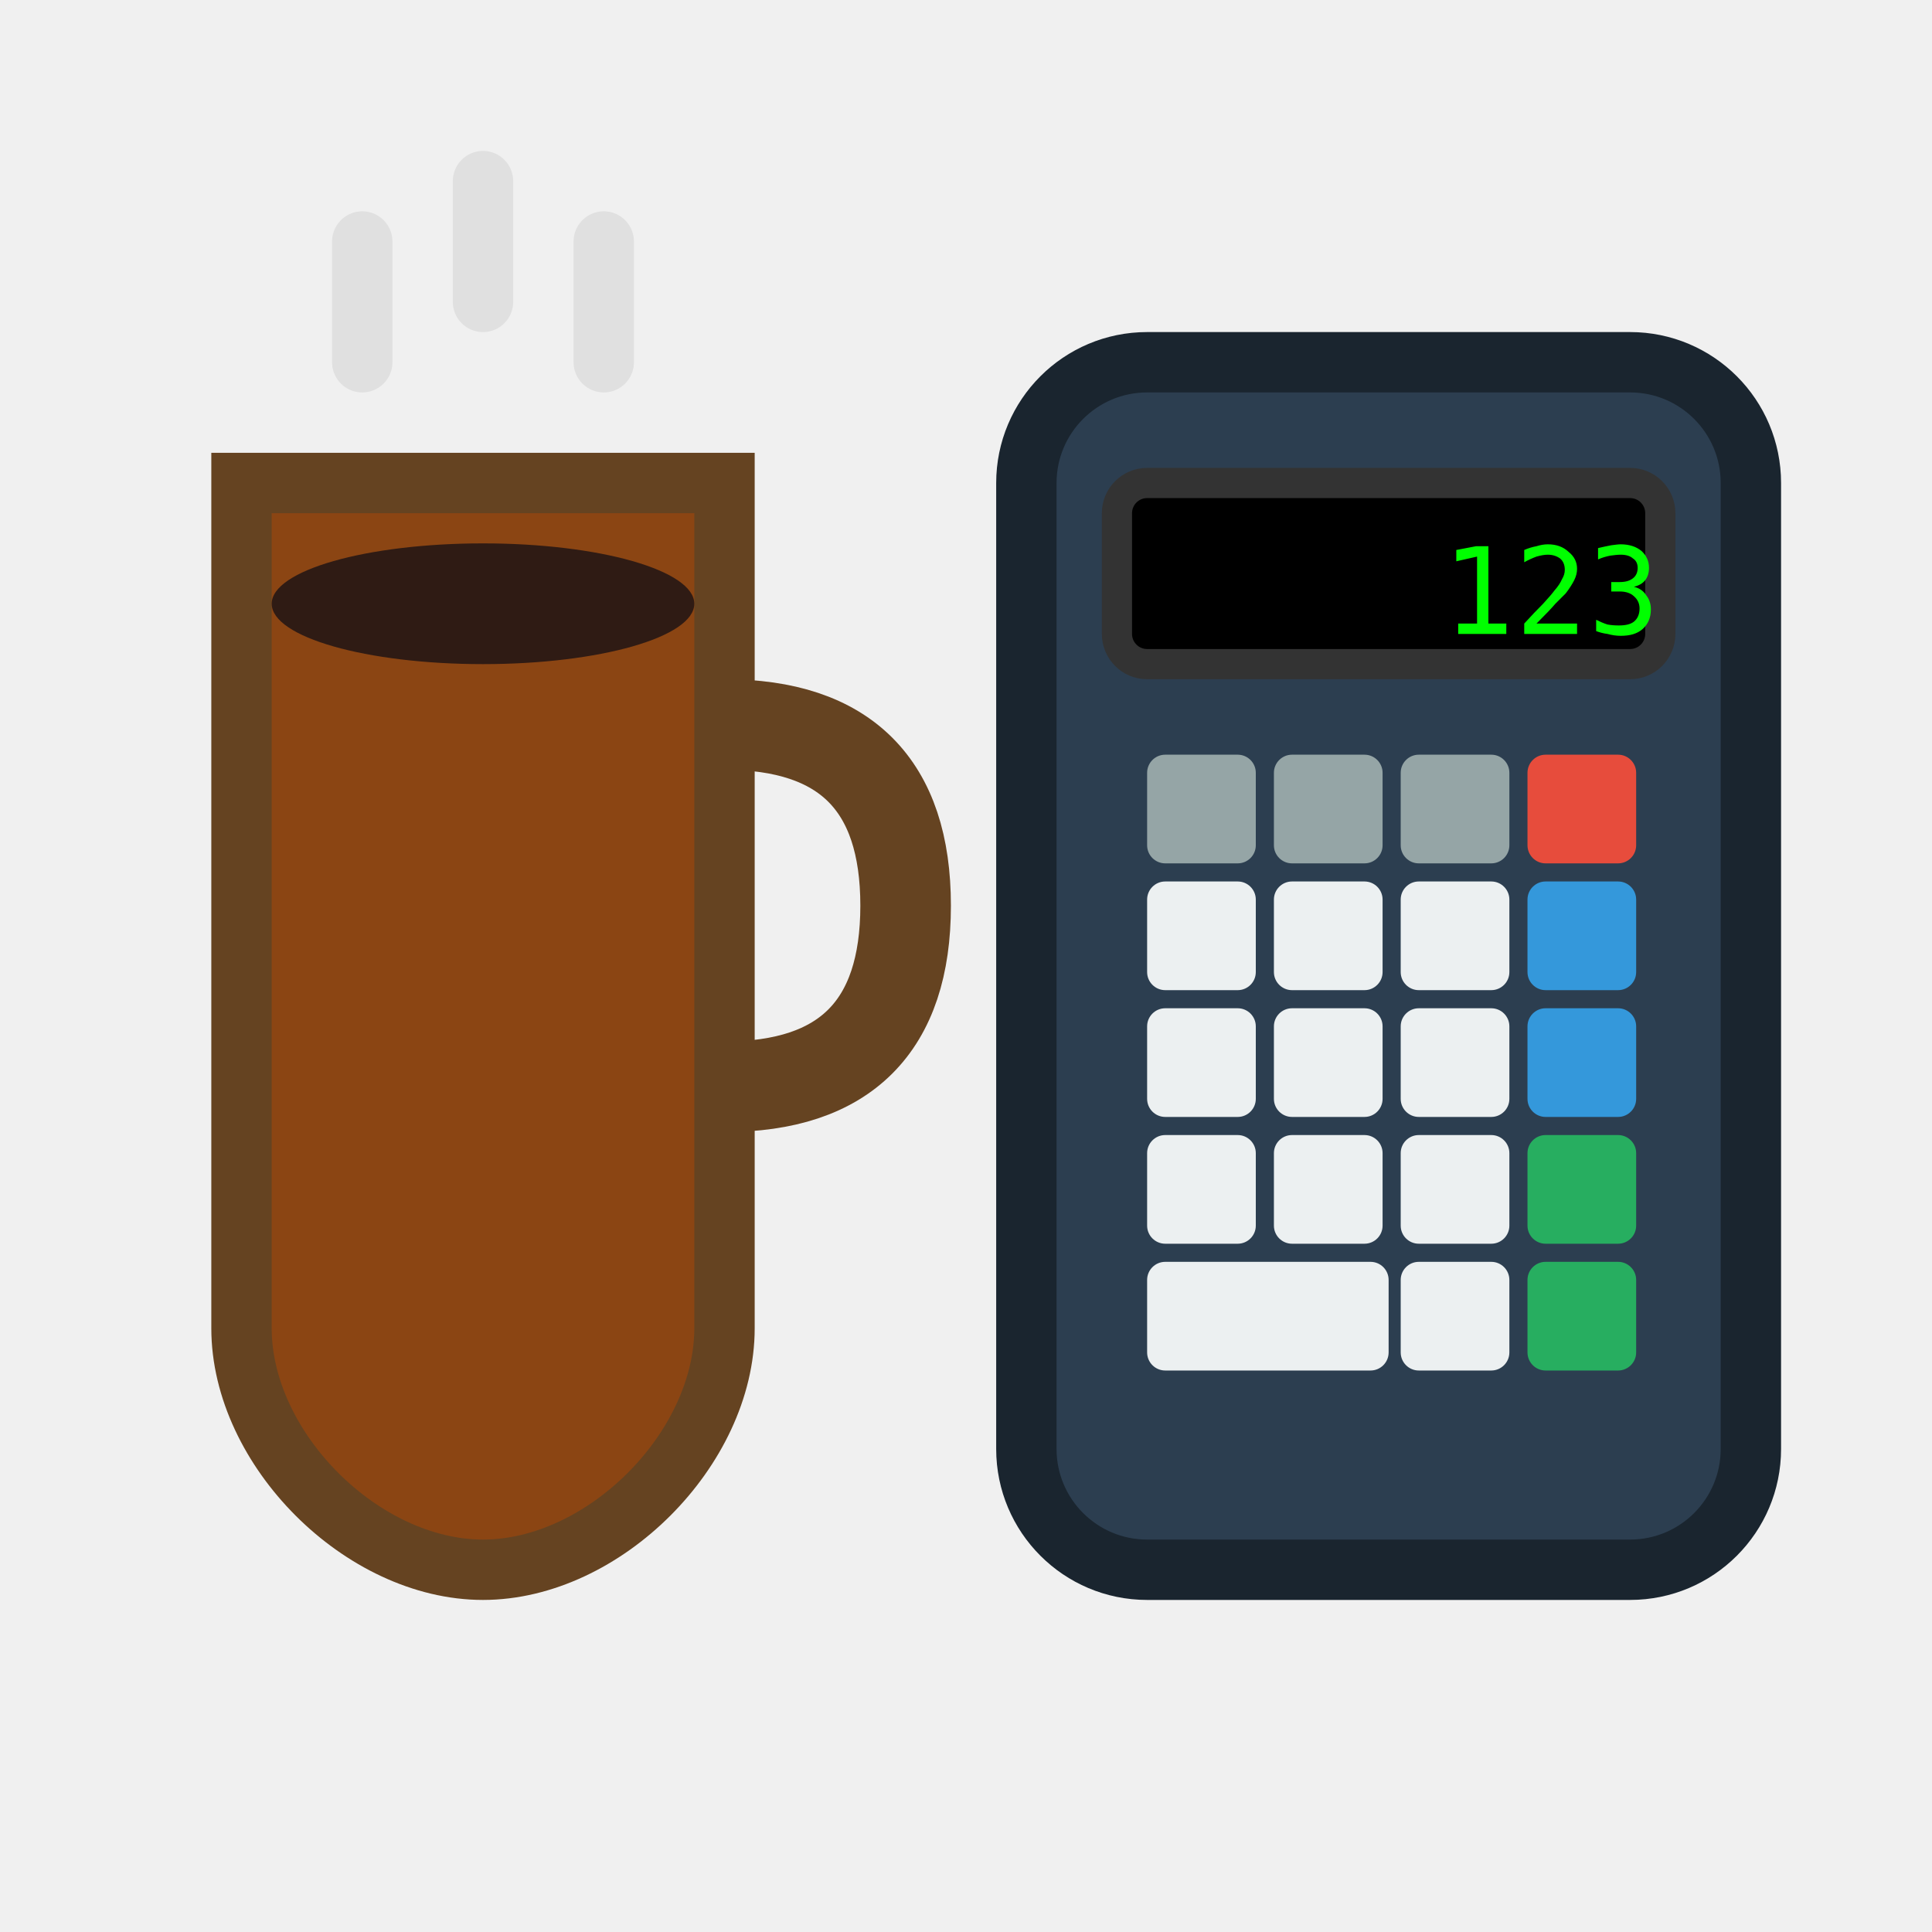
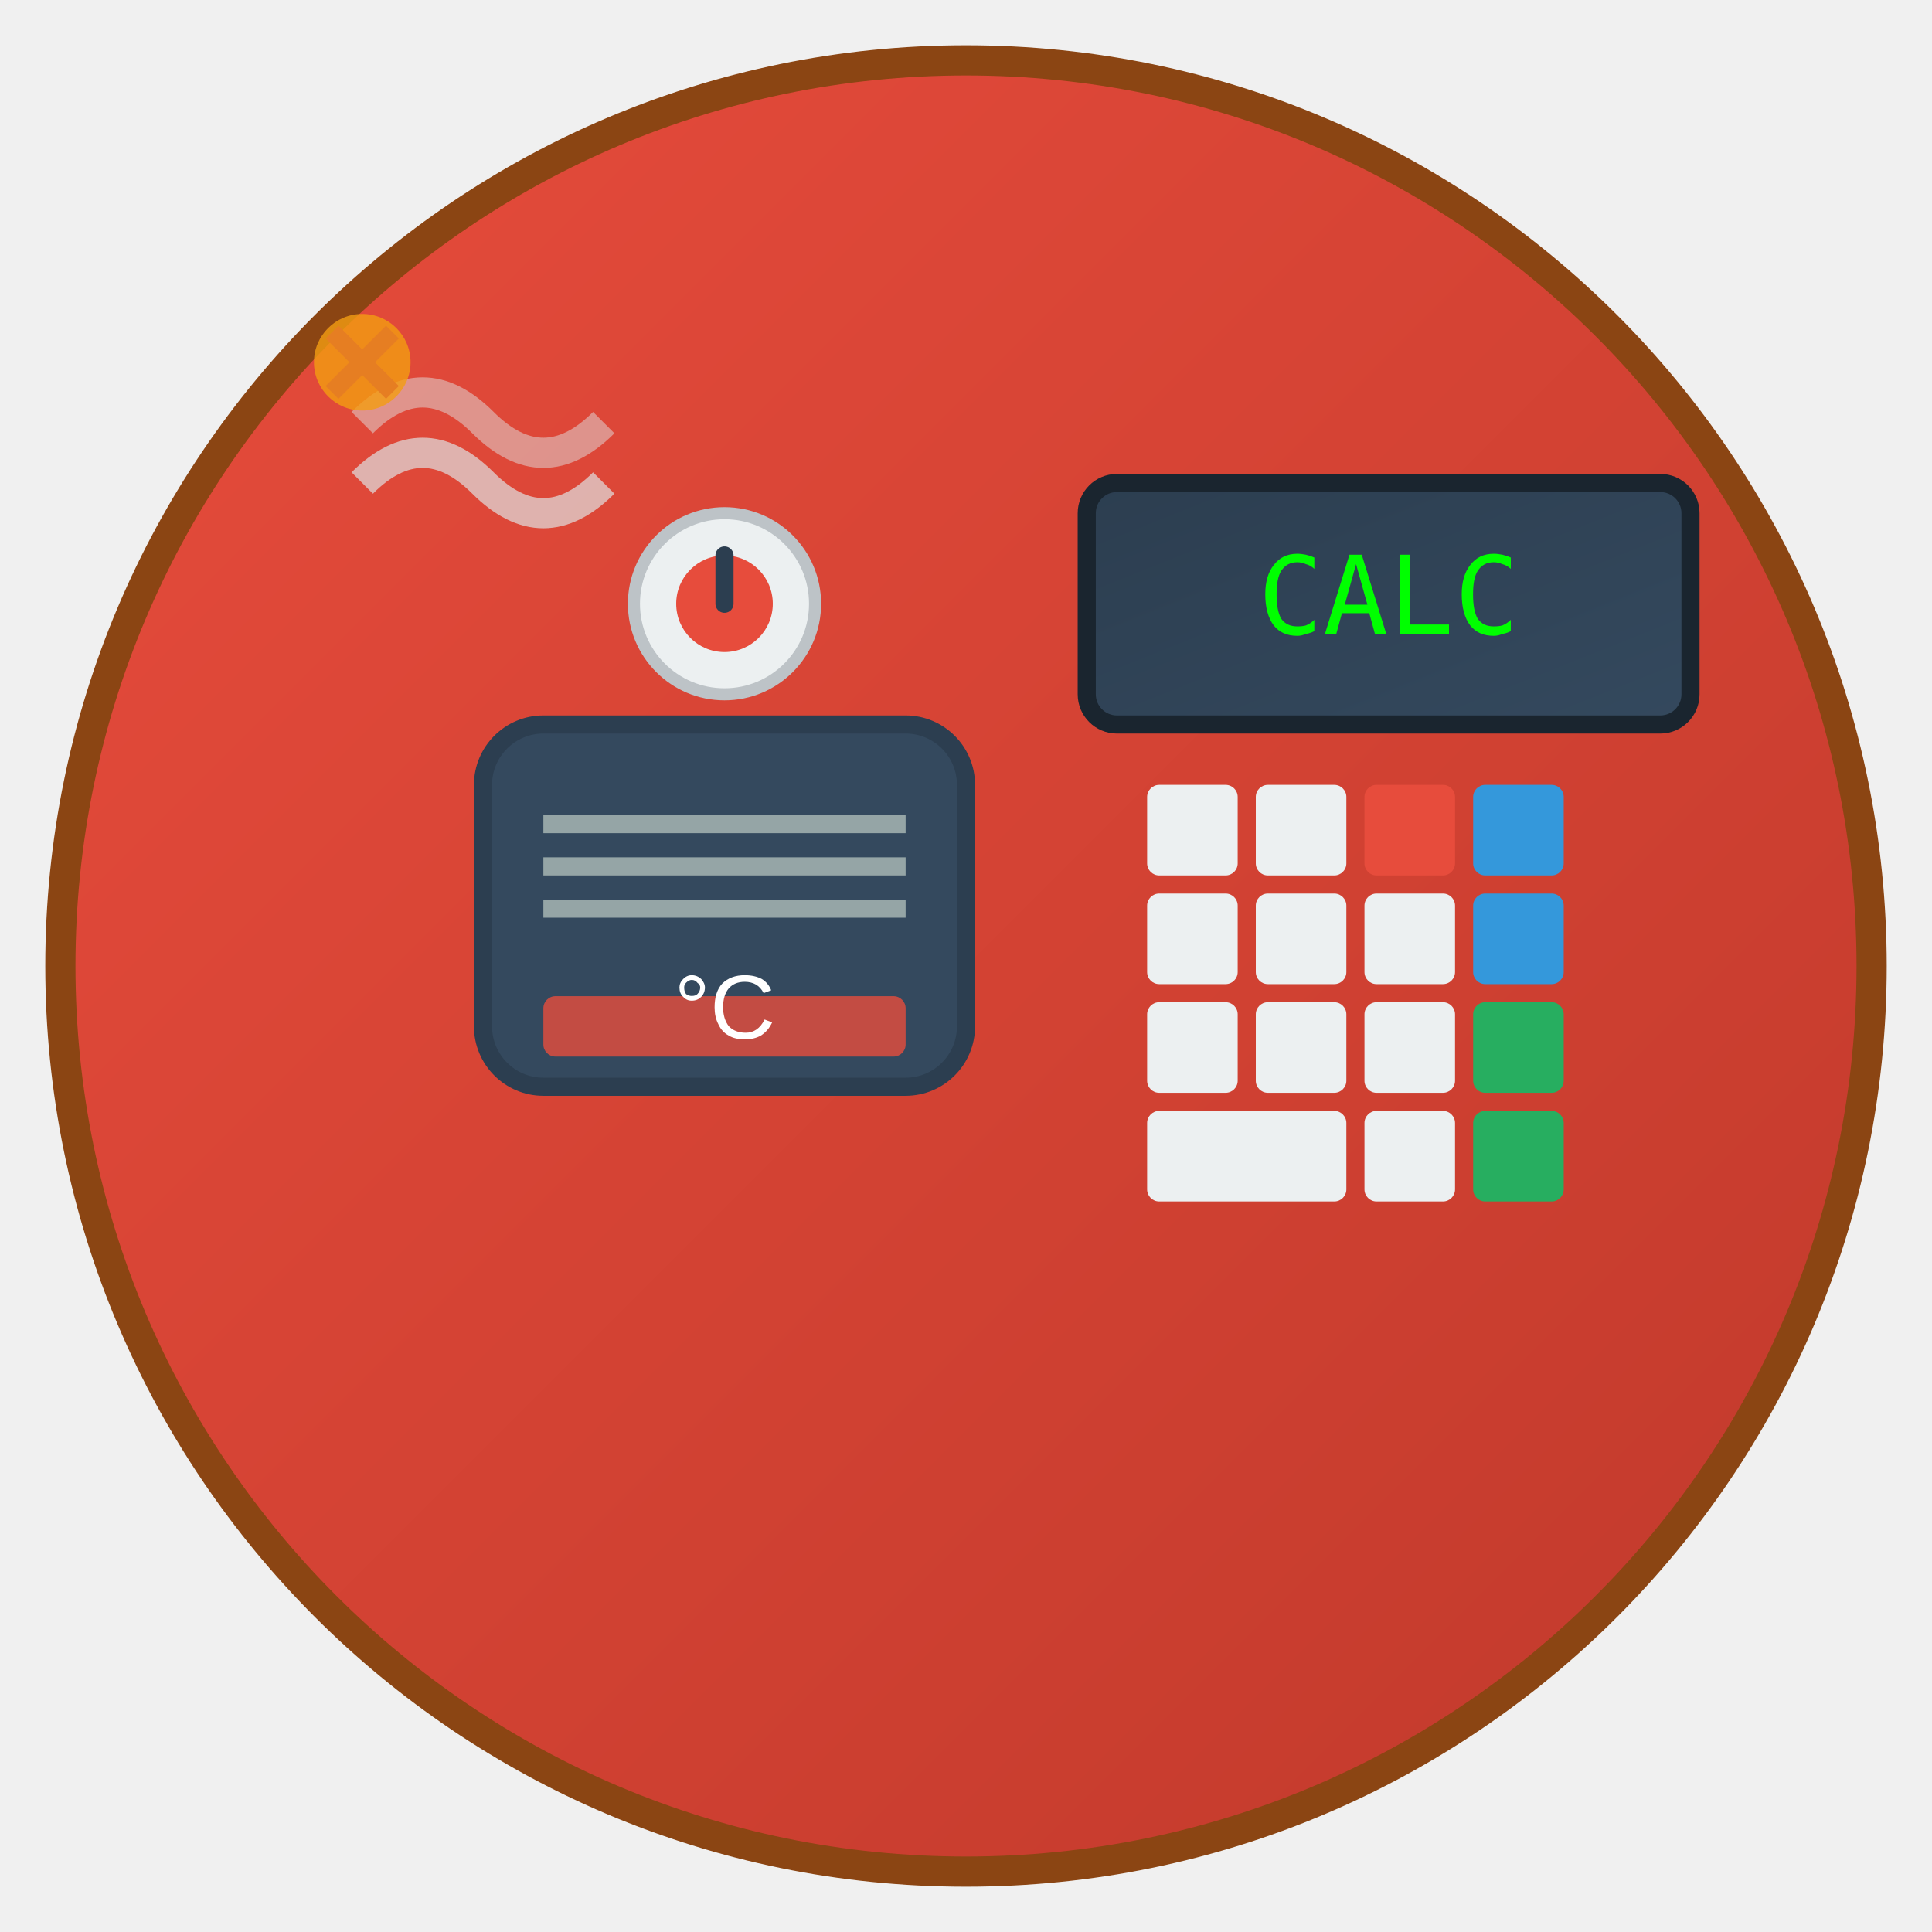
<svg xmlns="http://www.w3.org/2000/svg" width="512" height="512" viewBox="0 0 32 32">
  <defs>
-     <clipPath id="leftHalf">
-       <rect x="0" y="0" width="16" height="32" />
-     </clipPath>
-     <clipPath id="rightHalf">
-       <rect x="16" y="0" width="16" height="32" />
-     </clipPath>
+     <linearGradient id="boilerGradient" x1="0%" y1="0%" x2="100%" y2="100%">
+       <stop offset="0%" style="stop-color:#e74c3c;stop-opacity:1" />
+       <stop offset="100%" style="stop-color:#c0392b;stop-opacity:1" />
+     </linearGradient>
+     <linearGradient id="displayGradient" x1="0%" y1="0%" x2="100%" y2="100%">
+       <stop offset="0%" style="stop-color:#2c3e50;stop-opacity:1" />
+       <stop offset="100%" style="stop-color:#34495e;stop-opacity:1" />
+     </linearGradient>
+     <filter id="glow">
+       <feGaussianBlur stdDeviation="1" result="coloredBlur" />
+       <feMerge>
+         <feMergeNode in="coloredBlur" />
+         <feMergeNode in="SourceGraphic" />
+       </feMerge>
+     </filter>
  </defs>
-   <g clip-path="url(#leftHalf)">
-     <path d="M4 8 L12 8 C12 8 12 20 12 22 C12 24 10 26 8 26 C6 26 4 24 4 22 Z" fill="#8B4513" stroke="#654321" stroke-width="1" />
-     <path d="M12 12 C14 12 15 13 15 15 C15 17 14 18 12 18" fill="none" stroke="#654321" stroke-width="1.5" />
-     <ellipse cx="8" cy="10" rx="3.5" ry="1" fill="#2F1B14" />
-     <path d="M6 6 C6 5 6 4 6 4" stroke="#e0e0e0" stroke-width="1" stroke-linecap="round" />
-     <path d="M8 5 C8 4 8 3 8 3" stroke="#e0e0e0" stroke-width="1" stroke-linecap="round" />
-     <path d="M10 6 C10 5 10 4 10 4" stroke="#e0e0e0" stroke-width="1" stroke-linecap="round" />
-   </g>
-   <g clip-path="url(#rightHalf)">
-     <rect x="17" y="6" width="12" height="20" rx="2" fill="#2c3e50" stroke="#1a252f" stroke-width="1" />
-     <rect x="18.5" y="8" width="9" height="3" rx="0.5" fill="#000" stroke="#333" stroke-width="0.5" />
-     <text x="27.5" y="10.5" font-family="monospace" font-size="2" fill="#00ff00" text-anchor="end">123</text>
-     <rect x="19" y="12.5" width="1.8" height="1.8" rx="0.3" fill="#95a5a6" />
-     <rect x="21.1" y="12.5" width="1.8" height="1.8" rx="0.3" fill="#95a5a6" />
-     <rect x="23.2" y="12.5" width="1.8" height="1.8" rx="0.3" fill="#95a5a6" />
-     <rect x="25.3" y="12.5" width="1.8" height="1.8" rx="0.3" fill="#e74c3c" />
-     <rect x="19" y="14.6" width="1.8" height="1.8" rx="0.3" fill="#ecf0f1" />
-     <rect x="21.1" y="14.6" width="1.8" height="1.8" rx="0.3" fill="#ecf0f1" />
-     <rect x="23.2" y="14.6" width="1.8" height="1.8" rx="0.3" fill="#ecf0f1" />
-     <rect x="25.3" y="14.6" width="1.8" height="1.8" rx="0.3" fill="#3498db" />
-     <rect x="19" y="16.7" width="1.8" height="1.8" rx="0.3" fill="#ecf0f1" />
-     <rect x="21.1" y="16.7" width="1.8" height="1.8" rx="0.3" fill="#ecf0f1" />
-     <rect x="23.2" y="16.7" width="1.8" height="1.8" rx="0.3" fill="#ecf0f1" />
-     <rect x="25.3" y="16.7" width="1.8" height="1.8" rx="0.3" fill="#3498db" />
-     <rect x="19" y="18.8" width="1.8" height="1.8" rx="0.3" fill="#ecf0f1" />
-     <rect x="21.1" y="18.8" width="1.8" height="1.8" rx="0.3" fill="#ecf0f1" />
-     <rect x="23.2" y="18.8" width="1.8" height="1.8" rx="0.3" fill="#ecf0f1" />
-     <rect x="25.3" y="18.8" width="1.8" height="1.8" rx="0.3" fill="#27ae60" />
-     <rect x="19" y="20.9" width="4" height="1.8" rx="0.3" fill="#ecf0f1" />
-     <rect x="23.2" y="20.9" width="1.8" height="1.8" rx="0.3" fill="#ecf0f1" />
-     <rect x="25.3" y="20.9" width="1.8" height="1.8" rx="0.3" fill="#27ae60" />
-   </g>
+   <circle cx="16" cy="16" r="15" fill="url(#boilerGradient)" stroke="#8B4513" stroke-width="0.5" />
+   <rect x="8" y="12" width="8" height="6" rx="1" fill="#34495e" stroke="#2c3e50" stroke-width="0.3" />
+   <circle cx="12" cy="10" r="1.5" fill="#ecf0f1" stroke="#bdc3c7" stroke-width="0.2" />
+   <circle cx="12" cy="10" r="0.8" fill="#e74c3c" />
+   <line x1="12" y1="10" x2="12" y2="9.2" stroke="#2c3e50" stroke-width="0.3" stroke-linecap="round" />
+   <rect x="9" y="13.5" width="6" height="0.3" fill="#95a5a6" />
+   <rect x="9" y="14.2" width="6" height="0.3" fill="#95a5a6" />
+   <rect x="9" y="14.9" width="6" height="0.3" fill="#95a5a6" />
+   <rect x="9" y="16.5" width="6" height="1" rx="0.2" fill="#e74c3c" opacity="0.8" />
+   <text x="12" y="17.2" font-family="Arial, sans-serif" font-size="1.5" fill="white" text-anchor="middle">°C</text>
+   <rect x="18" y="8" width="10" height="4" rx="0.5" fill="url(#displayGradient)" stroke="#1a252f" stroke-width="0.3" />
+   <text x="23" y="10.5" font-family="monospace" font-size="1.8" fill="#00ff00" text-anchor="middle">CALC</text>
+   <rect x="19" y="13" width="1.5" height="1.5" rx="0.2" fill="#ecf0f1" />
+   <rect x="20.8" y="13" width="1.5" height="1.5" rx="0.2" fill="#ecf0f1" />
+   <rect x="22.6" y="13" width="1.5" height="1.5" rx="0.2" fill="#e74c3c" />
+   <rect x="24.4" y="13" width="1.5" height="1.5" rx="0.2" fill="#3498db" />
+   <rect x="19" y="14.8" width="1.5" height="1.5" rx="0.2" fill="#ecf0f1" />
+   <rect x="20.8" y="14.8" width="1.5" height="1.5" rx="0.2" fill="#ecf0f1" />
+   <rect x="22.6" y="14.8" width="1.5" height="1.5" rx="0.2" fill="#ecf0f1" />
+   <rect x="24.4" y="14.8" width="1.5" height="1.5" rx="0.2" fill="#3498db" />
+   <rect x="19" y="16.6" width="1.5" height="1.5" rx="0.2" fill="#ecf0f1" />
+   <rect x="20.8" y="16.6" width="1.5" height="1.5" rx="0.2" fill="#ecf0f1" />
+   <rect x="22.6" y="16.6" width="1.5" height="1.5" rx="0.2" fill="#ecf0f1" />
+   <rect x="24.4" y="16.6" width="1.5" height="1.5" rx="0.2" fill="#27ae60" />
+   <rect x="19" y="18.4" width="3.3" height="1.5" rx="0.2" fill="#ecf0f1" />
+   <rect x="22.6" y="18.4" width="1.5" height="1.5" rx="0.2" fill="#ecf0f1" />
+   <rect x="24.4" y="18.4" width="1.5" height="1.5" rx="0.2" fill="#27ae60" />
+   <path d="M6 8 Q7 7 8 8 Q9 9 10 8" stroke="#e0e0e0" stroke-width="0.5" fill="none" opacity="0.7" />
+   <path d="M6 7 Q7 6 8 7 Q9 8 10 7" stroke="#e0e0e0" stroke-width="0.5" fill="none" opacity="0.5" />
+   <circle cx="6" cy="6" r="0.8" fill="#f39c12" opacity="0.8" />
+   <path d="M5.5 5.5 L6.5 6.5 M6.5 5.5 L5.5 6.5" stroke="#e67e22" stroke-width="0.3" />
</svg>
